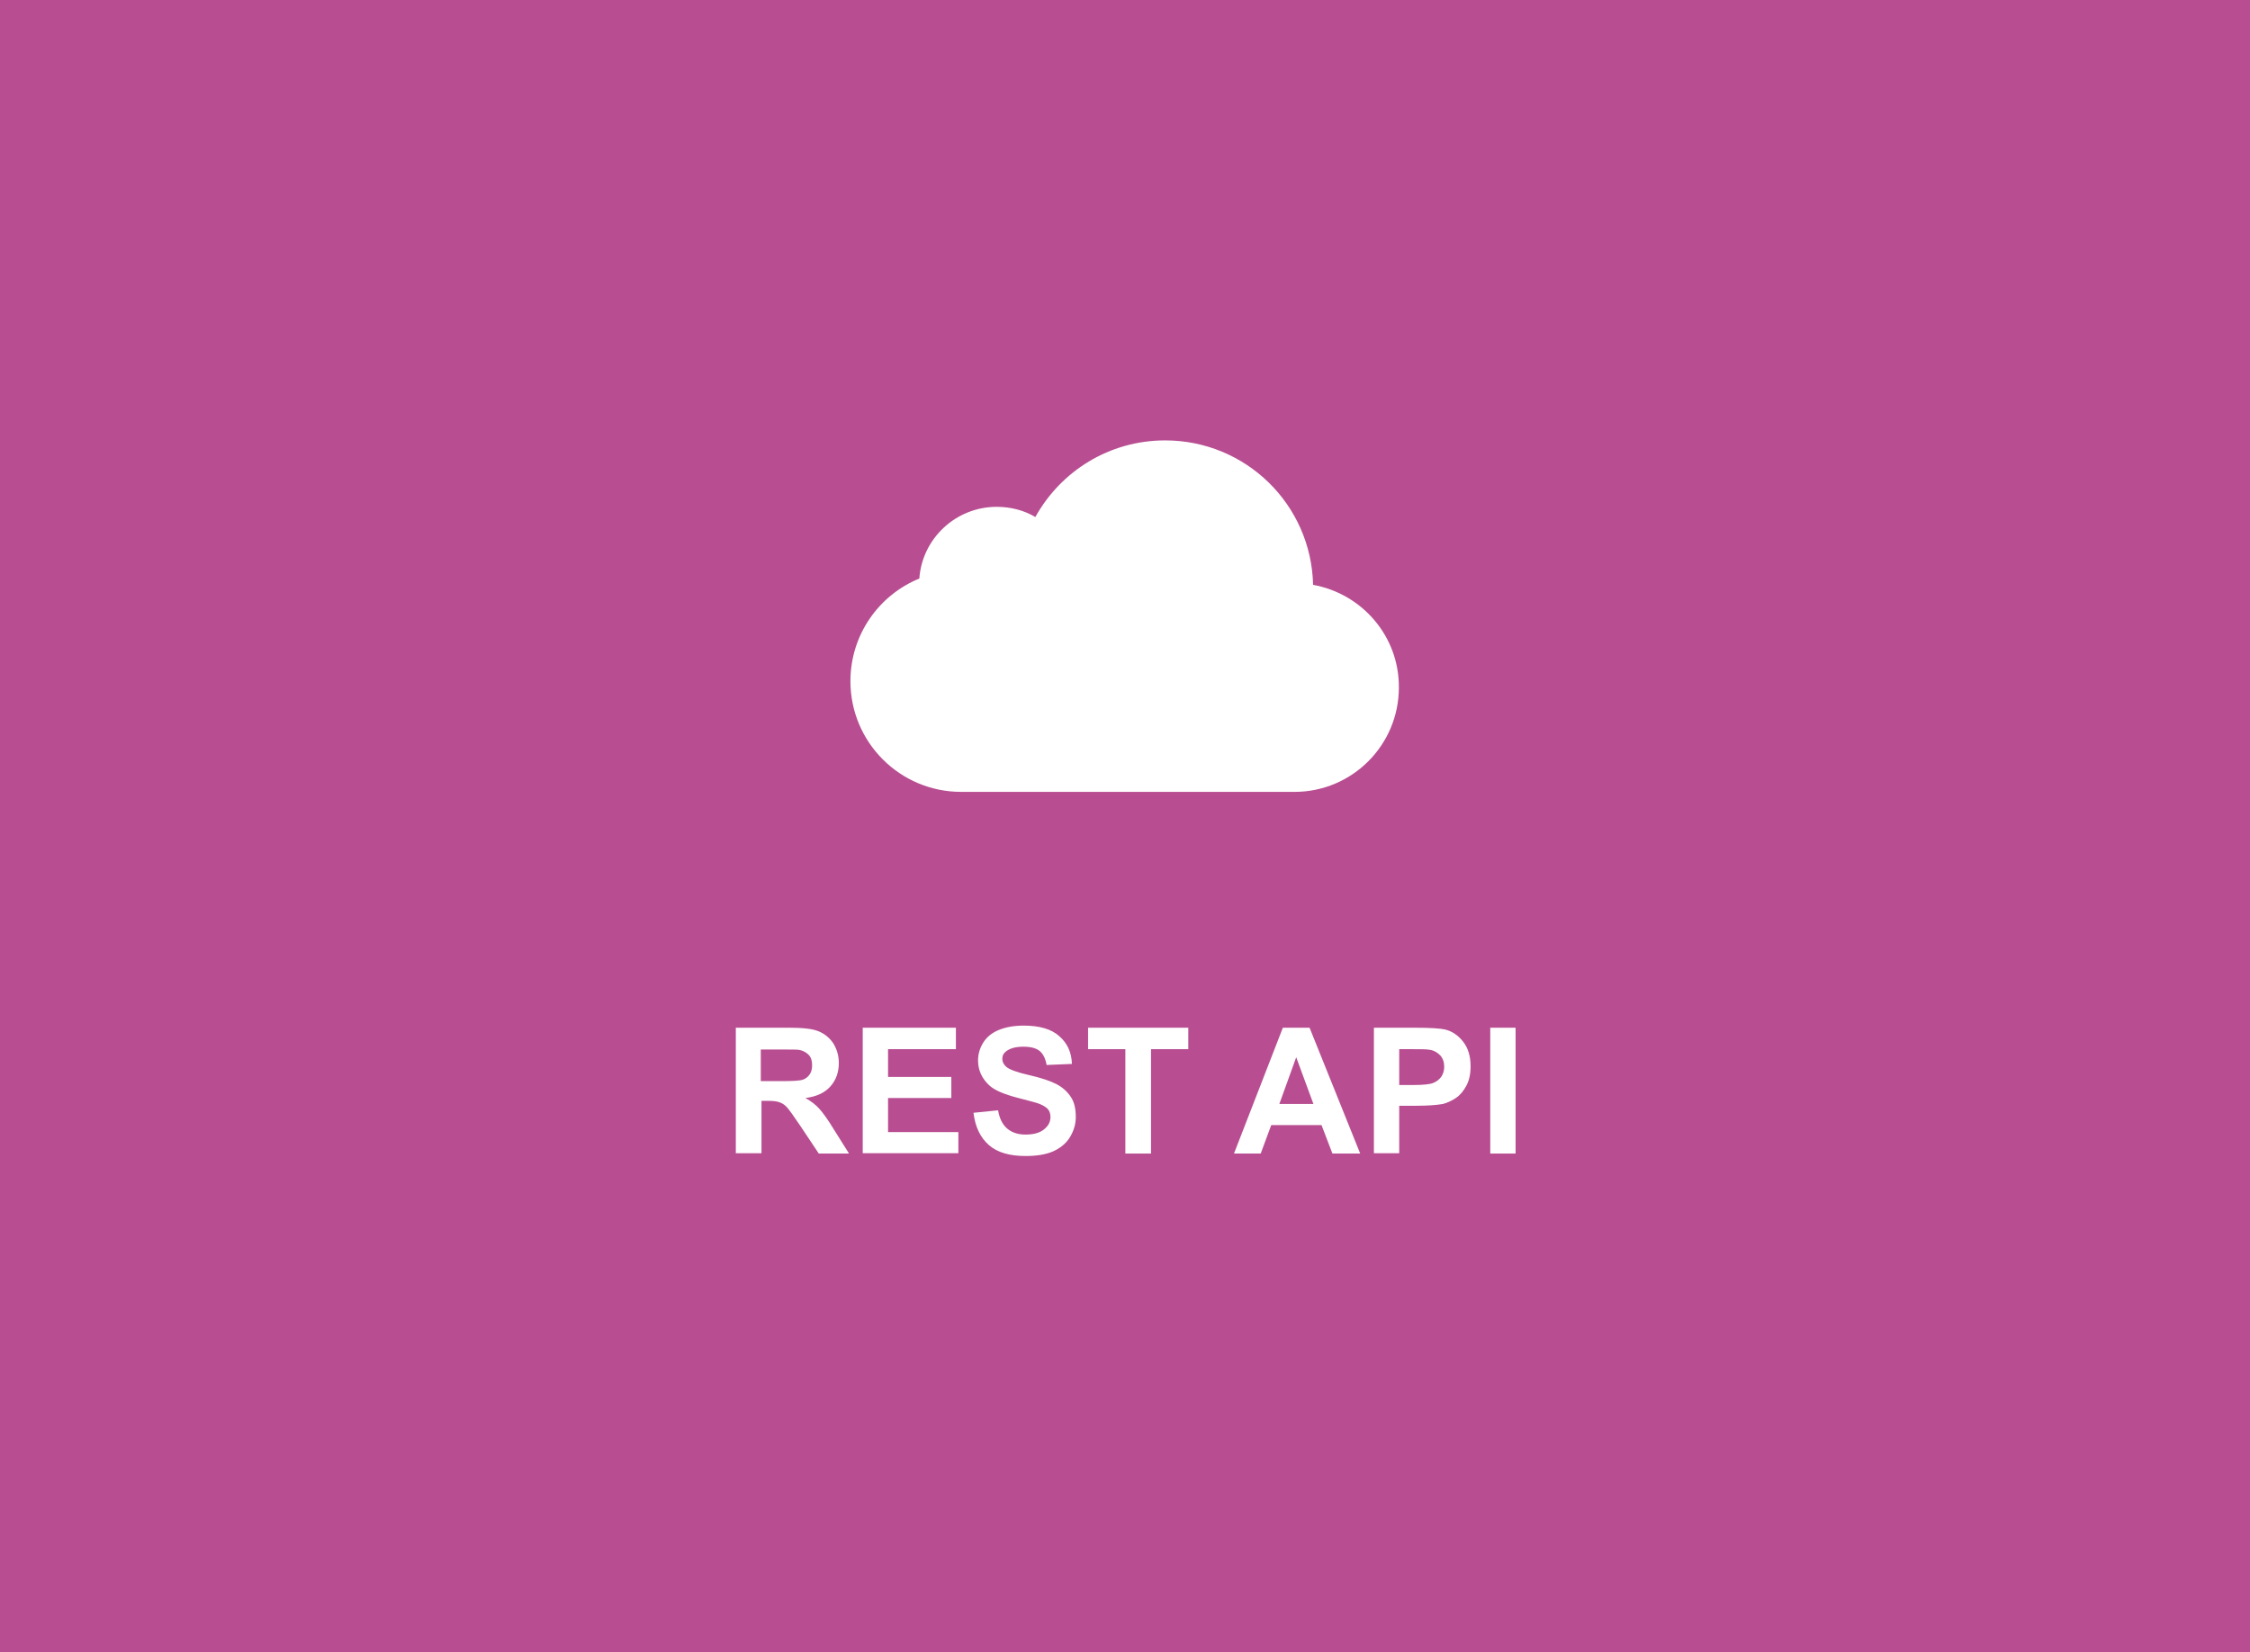
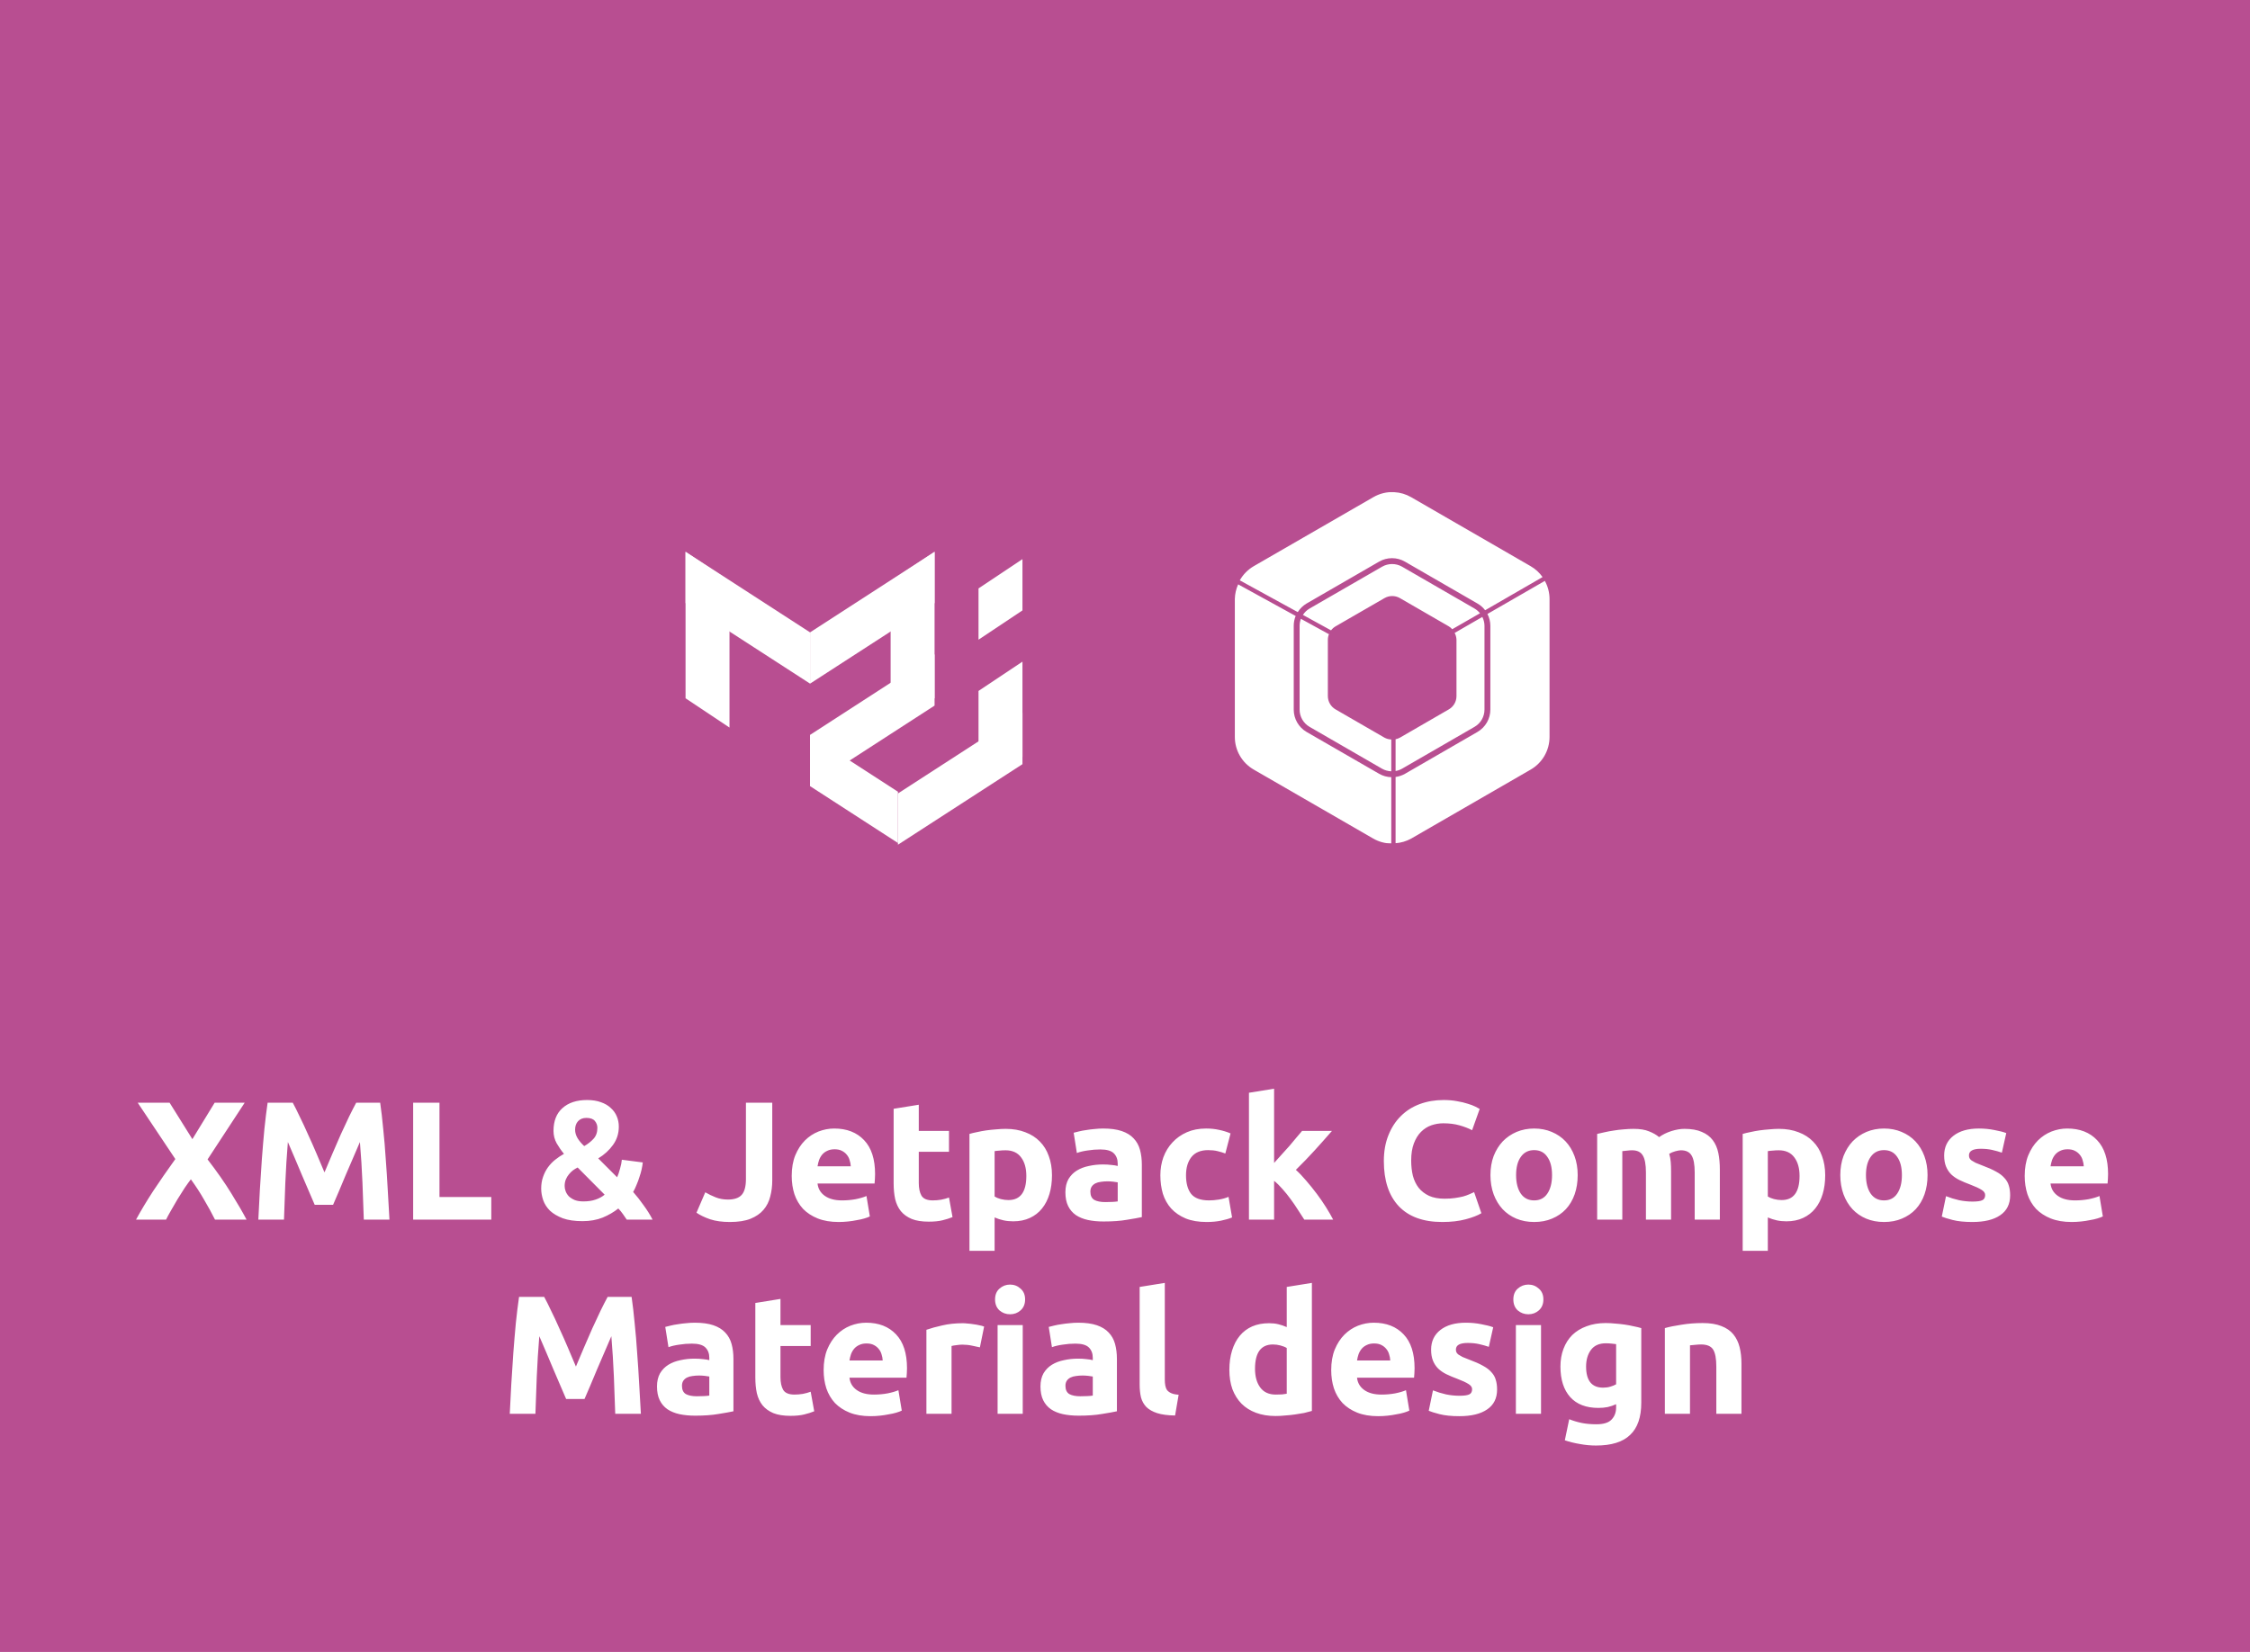
- <svg xmlns="http://www.w3.org/2000/svg" version="1.1" x="0px" y="0px" width="640px" height="470px" viewBox="0 0 640 470" style="enable-background:new 0 0 640 470;" xml:space="preserve">
-   <style type="text/css">
- 	.st0{fill:#B84E91;}
- 	.st1{fill:#FFFFFF;}
- 	.st2{fill-rule:evenodd;clip-rule:evenodd;fill:#FFFFFF;}
- 	.st3{fill:#E6E7E8;}
- 	.st4{fill:url(#SVGID_1_);stroke:#FFFFFF;stroke-width:5;stroke-miterlimit:10;}
- </style>
-   <g id="Layer_1">
-     <rect x="0" y="-85" class="st0" width="640" height="640" />
-     <path class="st1" d="M373.5,166.4c-0.5-22.8-19.1-41.1-42.1-41.1c-15.9,0-29.7,8.8-36.9,21.8c-3.2-1.9-7-2.9-11-2.9   c-11.6,0-21.2,9-22,20.4c-11.5,4.7-19.6,16-19.6,29.2c0,17.4,14.1,31.5,31.5,31.5h94.8c16.4,0,29.7-13.3,29.7-29.7   C398,181,387.4,168.9,373.5,166.4z" />
-     <g>
-       <path class="st1" d="M209.3,328.2v-35.8h15.2c3.8,0,6.6,0.3,8.3,1s3.1,1.8,4.2,3.4c1,1.6,1.6,3.5,1.6,5.6c0,2.7-0.8,4.9-2.4,6.7    c-1.6,1.8-3.9,2.9-7.1,3.3c1.6,0.9,2.9,1.9,3.9,3c1,1.1,2.4,3,4.1,5.8l4.4,7h-8.6l-5.2-7.8c-1.9-2.8-3.1-4.5-3.8-5.3    s-1.4-1.2-2.2-1.5c-0.8-0.3-2-0.4-3.6-0.4h-1.5v14.9H209.3z M216.5,307.6h5.3c3.5,0,5.6-0.1,6.5-0.4c0.9-0.3,1.5-0.8,2-1.5    c0.5-0.7,0.7-1.6,0.7-2.7c0-1.2-0.3-2.2-1-2.9s-1.6-1.2-2.7-1.4c-0.6-0.1-2.3-0.1-5.3-0.1h-5.6V307.6z" />
-       <path class="st1" d="M245.4,328.2v-35.8h26.5v6.1h-19.3v7.9h18v6h-18v9.7h20v6H245.4z" />
-       <path class="st1" d="M276.9,316.6l7-0.7c0.4,2.4,1.3,4.1,2.6,5.2c1.3,1.1,3,1.7,5.2,1.7c2.3,0,4.1-0.5,5.3-1.5s1.8-2.1,1.8-3.5    c0-0.8-0.2-1.6-0.7-2.2s-1.4-1.1-2.6-1.6c-0.8-0.3-2.8-0.8-5.8-1.6c-3.9-1-6.6-2.1-8.2-3.5c-2.2-2-3.3-4.4-3.3-7.2    c0-1.8,0.5-3.5,1.5-5.1c1-1.6,2.5-2.8,4.5-3.6s4.3-1.2,7-1.2c4.5,0,7.9,1,10.1,3c2.3,2,3.5,4.6,3.6,7.9l-7.2,0.3    c-0.3-1.8-1-3.2-2-4c-1-0.8-2.5-1.2-4.6-1.2c-2.1,0-3.7,0.4-4.9,1.3c-0.8,0.6-1.1,1.3-1.1,2.2c0,0.8,0.4,1.6,1.1,2.2    c0.9,0.8,3.1,1.6,6.6,2.4s6.1,1.7,7.8,2.6s3,2.1,4,3.6s1.4,3.4,1.4,5.7c0,2.1-0.6,4-1.7,5.8c-1.1,1.8-2.8,3.1-4.8,4    c-2.1,0.9-4.7,1.3-7.8,1.3c-4.5,0-8-1-10.4-3.1C278.8,323.6,277.4,320.6,276.9,316.6z" />
-       <path class="st1" d="M320.1,328.2v-29.7h-10.6v-6.1H338v6.1h-10.6v29.7H320.1z" />
-       <path class="st1" d="M386.9,328.2h-7.9l-3.1-8.1h-14.3l-3,8.1H351l13.9-35.8h7.6L386.9,328.2z M373.6,314.1l-4.9-13.3l-4.8,13.3    H373.6z" />
-       <path class="st1" d="M390.8,328.2v-35.8h11.6c4.4,0,7.3,0.2,8.6,0.5c2.1,0.5,3.8,1.7,5.2,3.5c1.4,1.8,2.1,4.1,2.1,7    c0,2.2-0.4,4-1.2,5.5c-0.8,1.5-1.8,2.7-3,3.5s-2.5,1.4-3.7,1.7c-1.7,0.3-4.2,0.5-7.5,0.5H398v13.5H390.8z M398,298.5v10.2h4    c2.8,0,4.8-0.2,5.7-0.6c1-0.4,1.7-1,2.3-1.8c0.5-0.8,0.8-1.7,0.8-2.8c0-1.3-0.4-2.4-1.1-3.2c-0.8-0.8-1.7-1.4-2.9-1.6    c-0.9-0.2-2.6-0.2-5.2-0.2H398z" />
-       <path class="st1" d="M423.9,328.2v-35.8h7.2v35.8H423.9z" />
-     </g>
+ <svg xmlns="http://www.w3.org/2000/svg" width="640" height="470" viewBox="0 0 640 470" fill="none">
+   <path d="M640 0H0V470H640V0Z" fill="#B84E91" />
+   <path d="M61.155 347C60.227 345.144 59.203 343.272 58.083 341.384C56.995 339.464 55.731 337.512 54.291 335.528C53.843 336.104 53.267 336.904 52.563 337.928C51.891 338.952 51.203 340.04 50.499 341.192C49.827 342.344 49.187 343.448 48.579 344.504C47.971 345.56 47.523 346.392 47.235 347H38.691C40.099 344.408 41.731 341.688 43.587 338.84C45.475 335.992 47.571 332.968 49.875 329.768L39.171 313.736H48.243L54.723 324.104L61.059 313.736H69.603L59.043 329.864C61.731 333.352 63.987 336.584 65.811 339.56C67.635 342.504 69.075 344.984 70.131 347H61.155ZM83.274 313.736C83.85 314.792 84.506 316.104 85.242 317.672C86.01 319.208 86.794 320.888 87.594 322.712C88.426 324.504 89.242 326.344 90.042 328.232C90.842 330.12 91.594 331.896 92.298 333.56C93.002 331.896 93.754 330.12 94.554 328.232C95.354 326.344 96.154 324.504 96.954 322.712C97.786 320.888 98.57 319.208 99.306 317.672C100.074 316.104 100.746 314.792 101.322 313.736H108.138C108.458 315.944 108.746 318.424 109.002 321.176C109.29 323.896 109.53 326.744 109.722 329.72C109.946 332.664 110.138 335.624 110.298 338.6C110.49 341.576 110.65 344.376 110.778 347H103.482C103.386 343.768 103.258 340.248 103.098 336.44C102.938 332.632 102.698 328.792 102.378 324.92C101.802 326.264 101.162 327.752 100.458 329.384C99.754 331.016 99.05 332.648 98.346 334.28C97.674 335.912 97.018 337.48 96.378 338.984C95.738 340.456 95.194 341.72 94.746 342.776H89.514C89.066 341.72 88.522 340.456 87.882 338.984C87.242 337.48 86.57 335.912 85.866 334.28C85.194 332.648 84.506 331.016 83.802 329.384C83.098 327.752 82.458 326.264 81.882 324.92C81.562 328.792 81.322 332.632 81.162 336.44C81.002 340.248 80.874 343.768 80.778 347H73.482C73.61 344.376 73.754 341.576 73.914 338.6C74.106 335.624 74.298 332.664 74.49 329.72C74.714 326.744 74.954 323.896 75.21 321.176C75.498 318.424 75.802 315.944 76.122 313.736H83.274ZM139.744 340.568V347H117.52V313.736H125.008V340.568H139.744ZM153.938 338.168C153.938 336.952 154.114 335.848 154.466 334.856C154.818 333.832 155.282 332.92 155.858 332.12C156.466 331.288 157.154 330.568 157.922 329.96C158.722 329.32 159.554 328.76 160.418 328.28C159.65 327.352 158.962 326.36 158.354 325.304C157.746 324.216 157.442 323.032 157.442 321.752C157.442 318.936 158.29 316.776 159.986 315.272C161.682 313.736 164.018 312.968 166.994 312.968C168.498 312.968 169.81 313.176 170.93 313.592C172.05 313.976 172.978 314.52 173.714 315.224C174.482 315.896 175.058 316.696 175.442 317.624C175.826 318.52 176.018 319.496 176.018 320.552C176.018 322.504 175.458 324.248 174.338 325.784C173.25 327.288 171.858 328.552 170.162 329.576L175.538 334.952C175.826 334.312 176.098 333.512 176.354 332.552C176.642 331.56 176.818 330.696 176.882 329.96L182.834 330.728C182.77 331.336 182.658 332.008 182.498 332.744C182.338 333.448 182.13 334.168 181.874 334.904C181.65 335.64 181.378 336.376 181.058 337.112C180.77 337.848 180.45 338.52 180.098 339.128C181.122 340.28 182.114 341.544 183.074 342.92C184.066 344.264 184.914 345.624 185.618 347H178.274C178.018 346.584 177.666 346.072 177.218 345.464C176.77 344.824 176.322 344.28 175.874 343.832C174.594 344.856 173.106 345.72 171.41 346.424C169.714 347.096 167.81 347.432 165.698 347.432C163.458 347.432 161.586 347.16 160.082 346.616C158.578 346.04 157.362 345.32 156.434 344.456C155.538 343.56 154.898 342.568 154.514 341.48C154.13 340.36 153.938 339.256 153.938 338.168ZM160.61 337.448C160.61 337.928 160.706 338.424 160.898 338.936C161.09 339.448 161.394 339.928 161.81 340.376C162.258 340.792 162.818 341.144 163.49 341.432C164.162 341.688 164.978 341.816 165.938 341.816C167.282 341.816 168.45 341.64 169.442 341.288C170.466 340.936 171.314 340.472 171.986 339.896L164.306 332.168C163.858 332.392 163.41 332.664 162.962 332.984C162.546 333.304 162.162 333.688 161.81 334.136C161.458 334.552 161.17 335.032 160.946 335.576C160.722 336.12 160.61 336.744 160.61 337.448ZM169.922 320.888C169.922 320.152 169.682 319.496 169.202 318.92C168.722 318.344 167.922 318.056 166.802 318.056C165.778 318.056 164.978 318.376 164.402 319.016C163.858 319.624 163.586 320.424 163.586 321.416C163.586 322.248 163.826 323.064 164.306 323.864C164.786 324.632 165.41 325.368 166.178 326.072C167.202 325.496 168.082 324.808 168.818 324.008C169.554 323.208 169.922 322.168 169.922 320.888ZM219.665 335.816C219.665 337.448 219.473 338.984 219.089 340.424C218.737 341.864 218.097 343.128 217.169 344.216C216.273 345.272 215.041 346.12 213.473 346.76C211.937 347.368 209.985 347.672 207.617 347.672C205.441 347.672 203.569 347.416 202.001 346.904C200.433 346.36 199.137 345.736 198.113 345.032L200.609 339.224C201.537 339.768 202.529 340.248 203.585 340.664C204.641 341.08 205.793 341.288 207.041 341.288C208.865 341.288 210.177 340.84 210.977 339.944C211.777 339.048 212.177 337.544 212.177 335.432V313.736H219.665V335.816ZM225.199 334.568C225.199 332.328 225.535 330.376 226.207 328.712C226.911 327.016 227.823 325.608 228.943 324.488C230.063 323.368 231.343 322.52 232.783 321.944C234.255 321.368 235.759 321.08 237.295 321.08C240.879 321.08 243.711 322.184 245.791 324.392C247.871 326.568 248.911 329.784 248.911 334.04C248.911 334.456 248.895 334.92 248.863 335.432C248.831 335.912 248.799 336.344 248.767 336.728H232.543C232.703 338.2 233.391 339.368 234.607 340.232C235.823 341.096 237.455 341.528 239.503 341.528C240.815 341.528 242.095 341.416 243.343 341.192C244.623 340.936 245.663 340.632 246.463 340.28L247.423 346.088C247.039 346.28 246.527 346.472 245.887 346.664C245.247 346.856 244.527 347.016 243.727 347.144C242.959 347.304 242.127 347.432 241.231 347.528C240.335 347.624 239.439 347.672 238.543 347.672C236.271 347.672 234.287 347.336 232.591 346.664C230.927 345.992 229.535 345.08 228.415 343.928C227.327 342.744 226.511 341.352 225.967 339.752C225.455 338.152 225.199 336.424 225.199 334.568ZM241.999 331.832C241.967 331.224 241.855 330.632 241.663 330.056C241.503 329.48 241.231 328.968 240.847 328.52C240.495 328.072 240.031 327.704 239.455 327.416C238.911 327.128 238.223 326.984 237.391 326.984C236.591 326.984 235.903 327.128 235.327 327.416C234.751 327.672 234.271 328.024 233.887 328.472C233.503 328.92 233.199 329.448 232.975 330.056C232.783 330.632 232.639 331.224 232.543 331.832H241.999ZM254.19 315.464L261.342 314.312V321.752H269.934V327.704H261.342V336.584C261.342 338.088 261.598 339.288 262.11 340.184C262.654 341.08 263.726 341.528 265.326 341.528C266.094 341.528 266.878 341.464 267.678 341.336C268.51 341.176 269.262 340.968 269.934 340.712L270.942 346.28C270.078 346.632 269.118 346.936 268.062 347.192C267.006 347.448 265.71 347.576 264.174 347.576C262.222 347.576 260.606 347.32 259.326 346.808C258.046 346.264 257.022 345.528 256.254 344.6C255.486 343.64 254.942 342.488 254.622 341.144C254.334 339.8 254.19 338.312 254.19 336.68V315.464ZM291.934 334.568C291.934 332.36 291.438 330.6 290.446 329.288C289.454 327.944 287.982 327.272 286.03 327.272C285.39 327.272 284.798 327.304 284.254 327.368C283.71 327.4 283.262 327.448 282.91 327.512V340.424C283.358 340.712 283.934 340.952 284.638 341.144C285.374 341.336 286.11 341.432 286.846 341.432C290.238 341.432 291.934 339.144 291.934 334.568ZM299.23 334.376C299.23 336.328 298.99 338.104 298.51 339.704C298.03 341.304 297.326 342.68 296.398 343.832C295.47 344.984 294.318 345.88 292.942 346.52C291.566 347.16 289.982 347.48 288.19 347.48C287.198 347.48 286.27 347.384 285.406 347.192C284.542 347 283.71 346.728 282.91 346.376V355.88H275.758V322.616C276.398 322.424 277.134 322.248 277.966 322.088C278.798 321.896 279.662 321.736 280.558 321.608C281.486 321.48 282.414 321.384 283.342 321.32C284.302 321.224 285.214 321.176 286.078 321.176C288.158 321.176 290.014 321.496 291.646 322.136C293.278 322.744 294.654 323.624 295.774 324.776C296.894 325.896 297.742 327.272 298.318 328.904C298.926 330.536 299.23 332.36 299.23 334.376ZM314.375 342.008C315.079 342.008 315.751 341.992 316.391 341.96C317.031 341.928 317.543 341.88 317.927 341.816V336.392C317.639 336.328 317.207 336.264 316.631 336.2C316.055 336.136 315.527 336.104 315.047 336.104C314.375 336.104 313.735 336.152 313.127 336.248C312.551 336.312 312.039 336.456 311.591 336.68C311.143 336.904 310.791 337.208 310.535 337.592C310.279 337.976 310.151 338.456 310.151 339.032C310.151 340.152 310.519 340.936 311.255 341.384C312.023 341.8 313.063 342.008 314.375 342.008ZM313.799 321.08C315.911 321.08 317.671 321.32 319.079 321.8C320.487 322.28 321.607 322.968 322.439 323.864C323.303 324.76 323.911 325.848 324.263 327.128C324.615 328.408 324.791 329.832 324.791 331.4V346.28C323.767 346.504 322.343 346.76 320.519 347.048C318.695 347.368 316.487 347.528 313.895 347.528C312.263 347.528 310.775 347.384 309.431 347.096C308.119 346.808 306.983 346.344 306.023 345.704C305.063 345.032 304.327 344.168 303.815 343.112C303.303 342.056 303.047 340.76 303.047 339.224C303.047 337.752 303.335 336.504 303.911 335.48C304.519 334.456 305.319 333.64 306.311 333.032C307.303 332.424 308.439 331.992 309.719 331.736C310.999 331.448 312.327 331.304 313.703 331.304C314.631 331.304 315.447 331.352 316.151 331.448C316.887 331.512 317.479 331.608 317.927 331.736V331.064C317.927 329.848 317.559 328.872 316.823 328.136C316.087 327.4 314.807 327.032 312.983 327.032C311.767 327.032 310.567 327.128 309.383 327.32C308.199 327.48 307.175 327.72 306.311 328.04L305.399 322.28C305.815 322.152 306.327 322.024 306.935 321.896C307.575 321.736 308.263 321.608 308.999 321.512C309.735 321.384 310.503 321.288 311.303 321.224C312.135 321.128 312.967 321.08 313.799 321.08ZM330.058 334.376C330.058 332.552 330.346 330.84 330.922 329.24C331.53 327.608 332.394 326.2 333.514 325.016C334.634 323.8 335.994 322.84 337.594 322.136C339.194 321.432 341.018 321.08 343.066 321.08C344.41 321.08 345.642 321.208 346.762 321.464C347.882 321.688 348.97 322.024 350.026 322.472L348.538 328.184C347.866 327.928 347.13 327.704 346.33 327.512C345.53 327.32 344.634 327.224 343.642 327.224C341.53 327.224 339.946 327.88 338.89 329.192C337.866 330.504 337.354 332.232 337.354 334.376C337.354 336.648 337.834 338.408 338.794 339.656C339.786 340.904 341.498 341.528 343.93 341.528C344.794 341.528 345.722 341.448 346.714 341.288C347.706 341.128 348.618 340.872 349.45 340.52L350.458 346.376C349.626 346.728 348.586 347.032 347.338 347.288C346.09 347.544 344.714 347.672 343.21 347.672C340.906 347.672 338.922 347.336 337.258 346.664C335.594 345.96 334.218 345.016 333.13 343.832C332.074 342.648 331.29 341.256 330.778 339.656C330.298 338.024 330.058 336.264 330.058 334.376ZM362.41 330.872C363.114 330.104 363.834 329.304 364.57 328.472C365.338 327.64 366.074 326.824 366.778 326.024C367.482 325.192 368.138 324.408 368.746 323.672C369.386 322.936 369.93 322.296 370.378 321.752H378.874C377.178 323.704 375.514 325.576 373.882 327.368C372.282 329.128 370.522 330.952 368.602 332.84C369.562 333.704 370.554 334.744 371.578 335.96C372.602 337.144 373.594 338.376 374.554 339.656C375.514 340.936 376.394 342.216 377.194 343.496C377.994 344.776 378.666 345.944 379.21 347H371.002C370.49 346.168 369.898 345.256 369.226 344.264C368.586 343.24 367.898 342.232 367.162 341.24C366.426 340.216 365.642 339.24 364.81 338.312C364.01 337.384 363.21 336.6 362.41 335.96V347H355.258V310.904L362.41 309.752V330.872ZM410.235 347.672C404.827 347.672 400.699 346.168 397.851 343.16C395.035 340.152 393.627 335.88 393.627 330.344C393.627 327.592 394.059 325.144 394.923 323C395.787 320.824 396.971 319 398.475 317.528C399.979 316.024 401.771 314.888 403.851 314.12C405.931 313.352 408.187 312.968 410.619 312.968C412.027 312.968 413.307 313.08 414.459 313.304C415.611 313.496 416.619 313.736 417.483 314.024C418.347 314.28 419.067 314.552 419.643 314.84C420.219 315.128 420.635 315.352 420.891 315.512L418.731 321.56C417.707 321.016 416.507 320.552 415.131 320.168C413.787 319.784 412.251 319.592 410.523 319.592C409.371 319.592 408.235 319.784 407.115 320.168C406.027 320.552 405.051 321.176 404.187 322.04C403.355 322.872 402.683 323.96 402.171 325.304C401.659 326.648 401.403 328.28 401.403 330.2C401.403 331.736 401.563 333.176 401.883 334.52C402.235 335.832 402.779 336.968 403.515 337.928C404.283 338.888 405.275 339.656 406.491 340.232C407.707 340.776 409.179 341.048 410.907 341.048C411.995 341.048 412.971 340.984 413.835 340.856C414.699 340.728 415.467 340.584 416.139 340.424C416.811 340.232 417.403 340.024 417.915 339.8C418.427 339.576 418.891 339.368 419.307 339.176L421.371 345.176C420.315 345.816 418.827 346.392 416.907 346.904C414.987 347.416 412.763 347.672 410.235 347.672ZM448.765 334.328C448.765 336.312 448.477 338.136 447.901 339.8C447.325 341.432 446.493 342.84 445.405 344.024C444.317 345.176 443.005 346.072 441.469 346.712C439.965 347.352 438.269 347.672 436.381 347.672C434.525 347.672 432.829 347.352 431.293 346.712C429.789 346.072 428.493 345.176 427.405 344.024C426.317 342.84 425.469 341.432 424.861 339.8C424.253 338.136 423.949 336.312 423.949 334.328C423.949 332.344 424.253 330.536 424.861 328.904C425.501 327.272 426.365 325.88 427.453 324.728C428.573 323.576 429.885 322.68 431.389 322.04C432.925 321.4 434.589 321.08 436.381 321.08C438.205 321.08 439.869 321.4 441.373 322.04C442.909 322.68 444.221 323.576 445.309 324.728C446.397 325.88 447.245 327.272 447.853 328.904C448.461 330.536 448.765 332.344 448.765 334.328ZM441.469 334.328C441.469 332.12 441.021 330.392 440.125 329.144C439.261 327.864 438.013 327.224 436.381 327.224C434.749 327.224 433.485 327.864 432.589 329.144C431.693 330.392 431.245 332.12 431.245 334.328C431.245 336.536 431.693 338.296 432.589 339.608C433.485 340.888 434.749 341.528 436.381 341.528C438.013 341.528 439.261 340.888 440.125 339.608C441.021 338.296 441.469 336.536 441.469 334.328ZM468.177 333.608C468.177 331.304 467.873 329.672 467.265 328.712C466.689 327.752 465.681 327.272 464.241 327.272C463.793 327.272 463.329 327.304 462.849 327.368C462.369 327.4 461.905 327.448 461.457 327.512V347H454.305V322.616C454.913 322.456 455.617 322.296 456.417 322.136C457.249 321.944 458.113 321.784 459.009 321.656C459.937 321.496 460.881 321.384 461.841 321.32C462.801 321.224 463.745 321.176 464.673 321.176C466.497 321.176 467.969 321.416 469.089 321.896C470.241 322.344 471.185 322.888 471.921 323.528C472.945 322.792 474.113 322.216 475.425 321.8C476.769 321.384 478.001 321.176 479.121 321.176C481.137 321.176 482.785 321.464 484.065 322.04C485.377 322.584 486.417 323.368 487.185 324.392C487.953 325.416 488.481 326.632 488.769 328.04C489.057 329.448 489.201 331.016 489.201 332.744V347H482.049V333.608C482.049 331.304 481.745 329.672 481.137 328.712C480.561 327.752 479.553 327.272 478.113 327.272C477.729 327.272 477.185 327.368 476.481 327.56C475.809 327.752 475.249 327.992 474.801 328.28C475.025 329.016 475.169 329.8 475.233 330.632C475.297 331.432 475.329 332.296 475.329 333.224V347H468.177V333.608ZM511.872 334.568C511.872 332.36 511.376 330.6 510.384 329.288C509.392 327.944 507.92 327.272 505.968 327.272C505.328 327.272 504.736 327.304 504.192 327.368C503.648 327.4 503.2 327.448 502.848 327.512V340.424C503.296 340.712 503.872 340.952 504.576 341.144C505.312 341.336 506.048 341.432 506.784 341.432C510.176 341.432 511.872 339.144 511.872 334.568ZM519.168 334.376C519.168 336.328 518.928 338.104 518.448 339.704C517.968 341.304 517.264 342.68 516.336 343.832C515.408 344.984 514.256 345.88 512.88 346.52C511.504 347.16 509.92 347.48 508.128 347.48C507.136 347.48 506.208 347.384 505.344 347.192C504.48 347 503.648 346.728 502.848 346.376V355.88H495.696V322.616C496.336 322.424 497.072 322.248 497.904 322.088C498.736 321.896 499.6 321.736 500.496 321.608C501.424 321.48 502.352 321.384 503.28 321.32C504.24 321.224 505.152 321.176 506.016 321.176C508.096 321.176 509.952 321.496 511.584 322.136C513.216 322.744 514.592 323.624 515.712 324.776C516.832 325.896 517.68 327.272 518.256 328.904C518.864 330.536 519.168 332.36 519.168 334.376ZM548.281 334.328C548.281 336.312 547.993 338.136 547.417 339.8C546.841 341.432 546.009 342.84 544.921 344.024C543.833 345.176 542.521 346.072 540.985 346.712C539.481 347.352 537.785 347.672 535.897 347.672C534.041 347.672 532.345 347.352 530.809 346.712C529.305 346.072 528.009 345.176 526.921 344.024C525.833 342.84 524.985 341.432 524.377 339.8C523.769 338.136 523.465 336.312 523.465 334.328C523.465 332.344 523.769 330.536 524.377 328.904C525.017 327.272 525.881 325.88 526.969 324.728C528.089 323.576 529.401 322.68 530.905 322.04C532.441 321.4 534.105 321.08 535.897 321.08C537.721 321.08 539.385 321.4 540.889 322.04C542.425 322.68 543.737 323.576 544.825 324.728C545.913 325.88 546.761 327.272 547.369 328.904C547.977 330.536 548.281 332.344 548.281 334.328ZM540.985 334.328C540.985 332.12 540.537 330.392 539.641 329.144C538.777 327.864 537.529 327.224 535.897 327.224C534.265 327.224 533.001 327.864 532.105 329.144C531.209 330.392 530.761 332.12 530.761 334.328C530.761 336.536 531.209 338.296 532.105 339.608C533.001 340.888 534.265 341.528 535.897 341.528C537.529 341.528 538.777 340.888 539.641 339.608C540.537 338.296 540.985 336.536 540.985 334.328ZM561.069 341.864C562.381 341.864 563.309 341.736 563.853 341.48C564.397 341.224 564.669 340.728 564.669 339.992C564.669 339.416 564.317 338.92 563.613 338.504C562.909 338.056 561.837 337.56 560.397 337.016C559.277 336.6 558.253 336.168 557.325 335.72C556.429 335.272 555.661 334.744 555.021 334.136C554.381 333.496 553.885 332.744 553.533 331.88C553.181 331.016 553.005 329.976 553.005 328.76C553.005 326.392 553.885 324.52 555.645 323.144C557.405 321.768 559.821 321.08 562.893 321.08C564.429 321.08 565.901 321.224 567.309 321.512C568.717 321.768 569.837 322.056 570.669 322.376L569.421 327.944C568.589 327.656 567.677 327.4 566.685 327.176C565.725 326.952 564.637 326.84 563.421 326.84C561.181 326.84 560.061 327.464 560.061 328.712C560.061 329 560.109 329.256 560.205 329.48C560.301 329.704 560.493 329.928 560.781 330.152C561.069 330.344 561.453 330.568 561.933 330.824C562.445 331.048 563.085 331.304 563.853 331.592C565.421 332.168 566.717 332.744 567.741 333.32C568.765 333.864 569.565 334.472 570.141 335.144C570.749 335.784 571.165 336.504 571.389 337.304C571.645 338.104 571.773 339.032 571.773 340.088C571.773 342.584 570.829 344.472 568.941 345.752C567.085 347.032 564.445 347.672 561.021 347.672C558.781 347.672 556.909 347.48 555.405 347.096C553.933 346.712 552.909 346.392 552.333 346.136L553.533 340.328C554.749 340.808 555.997 341.192 557.277 341.48C558.557 341.736 559.821 341.864 561.069 341.864ZM575.918 334.568C575.918 332.328 576.254 330.376 576.926 328.712C577.63 327.016 578.542 325.608 579.662 324.488C580.782 323.368 582.062 322.52 583.502 321.944C584.974 321.368 586.478 321.08 588.014 321.08C591.598 321.08 594.43 322.184 596.51 324.392C598.59 326.568 599.63 329.784 599.63 334.04C599.63 334.456 599.614 334.92 599.582 335.432C599.55 335.912 599.518 336.344 599.486 336.728H583.262C583.422 338.2 584.11 339.368 585.326 340.232C586.542 341.096 588.174 341.528 590.222 341.528C591.534 341.528 592.814 341.416 594.062 341.192C595.342 340.936 596.382 340.632 597.182 340.28L598.142 346.088C597.758 346.28 597.246 346.472 596.606 346.664C595.966 346.856 595.246 347.016 594.446 347.144C593.678 347.304 592.846 347.432 591.95 347.528C591.054 347.624 590.158 347.672 589.262 347.672C586.99 347.672 585.006 347.336 583.31 346.664C581.646 345.992 580.254 345.08 579.134 343.928C578.046 342.744 577.23 341.352 576.686 339.752C576.174 338.152 575.918 336.424 575.918 334.568ZM592.718 331.832C592.686 331.224 592.574 330.632 592.382 330.056C592.222 329.48 591.95 328.968 591.566 328.52C591.214 328.072 590.75 327.704 590.174 327.416C589.63 327.128 588.942 326.984 588.11 326.984C587.31 326.984 586.622 327.128 586.046 327.416C585.47 327.672 584.99 328.024 584.606 328.472C584.222 328.92 583.918 329.448 583.694 330.056C583.502 330.632 583.358 331.224 583.262 331.832H592.718Z" fill="white" />
+   <path d="M195 157L207.5 165.333V207L195 198.666V157Z" fill="white" />
+   <path d="M290.834 188.25L278.334 196.583V223.666L290.834 215.333V188.25Z" fill="white" />
+   <path d="M290.834 159.083L278.334 167.416V182L290.834 173.666V159.083Z" fill="white" />
+   <path d="M265.834 157L253.334 165.333V207L265.834 198.666V157Z" fill="white" />
+   <path d="M195 171.583L230.417 194.5V179.916L195 157V171.583Z" fill="white" />
+   <path d="M265.834 171.583L230.417 194.5V179.916L265.834 157V171.583Z" fill="white" />
+   <path d="M265.834 200.75L230.417 223.666V209.083L265.834 186.166V200.75Z" fill="white" />
+   <path d="M290.834 217.416L255.417 240.333V225.75L290.834 202.833V217.416Z" fill="white" />
+   <path d="M255.417 225.26L230.417 209.083V223.666L255.417 239.843V225.26Z" fill="white" />
+   <mask id="mask0_2_33" style="mask-type:luminance" maskUnits="userSpaceOnUse" x="346" y="140" width="100" height="100">
+     <path d="M446 140H346V240H446V140Z" fill="white" />
+   </mask>
+   <g mask="url(#mask0_2_33)">
+     <path d="M396.563 140.012C394.493 139.909 392.439 140.407 390.646 141.446L356.625 161.083C354.965 162.047 353.594 163.439 352.654 165.112L369.142 174.154C369.769 173.147 370.631 172.306 371.654 171.704L392.283 159.787C393.398 159.144 394.663 158.806 395.95 158.806C397.237 158.806 398.502 159.144 399.617 159.787L420.246 171.704C421.098 172.189 421.843 172.841 422.438 173.621L438.775 164.183C437.879 162.916 436.719 161.859 435.375 161.083L401.379 141.446C399.913 140.602 398.268 140.117 396.579 140.029L396.563 140.012ZM395.958 160.479C394.964 160.479 393.987 160.74 393.125 161.237L372.5 173.137C371.735 173.584 371.087 174.205 370.608 174.95L378.608 179.346C378.959 178.882 379.398 178.492 379.9 178.2L393.817 170.167C394.483 169.784 395.238 169.582 396.006 169.582C396.775 169.582 397.53 169.784 398.196 170.167L412.096 178.2C412.465 178.427 412.799 178.706 413.088 179.029L413.163 178.987L413.154 178.979L420.975 174.479C420.543 173.941 420.017 173.486 419.421 173.137L398.796 161.221C397.933 160.729 396.956 160.473 395.963 160.479H395.958ZM439.425 165.267L423.092 174.683C423.638 175.728 423.924 176.888 423.925 178.067V201.879C423.925 204.492 422.542 206.921 420.258 208.246L399.633 220.162C398.81 220.629 397.905 220.932 396.967 221.054V239.904C398.514 239.793 400.02 239.348 401.379 238.6L435.388 218.962C437.019 218.021 438.374 216.667 439.317 215.036C440.26 213.405 440.757 211.555 440.758 209.671V170.404C440.75 168.615 440.294 166.856 439.433 165.287L439.425 165.267ZM352.188 166.258C351.602 167.557 351.28 168.959 351.242 170.383V209.675C351.242 213.5 353.288 217.037 356.629 218.962L390.638 238.6C392.195 239.486 393.95 239.968 395.742 240V221.121C394.521 221.088 393.328 220.752 392.271 220.142L371.65 208.25C370.537 207.602 369.613 206.673 368.972 205.555C368.33 204.438 367.994 203.172 367.996 201.883V178.067C367.992 177.101 368.178 176.144 368.542 175.25L352.188 166.258ZM421.646 175.521L413.771 180.071C414.087 180.662 414.263 181.318 414.288 181.987V198.054C414.288 199.629 413.454 201.054 412.096 201.833L398.196 209.875C397.811 210.085 397.397 210.235 396.967 210.321V219.362C397.6 219.25 398.233 219.037 398.8 218.708L419.421 206.796C420.284 206.298 421 205.581 421.497 204.718C421.995 203.855 422.256 202.875 422.254 201.879V178.067C422.249 177.188 422.039 176.322 421.642 175.537L421.646 175.521ZM370.033 176.062C369.791 176.703 369.667 177.382 369.667 178.067V201.879C369.665 202.875 369.926 203.855 370.424 204.718C370.921 205.581 371.637 206.298 372.5 206.796L393.125 218.712C393.933 219.179 394.842 219.404 395.738 219.45V210.392C395.068 210.369 394.412 210.194 393.821 209.879L379.917 201.846C379.248 201.465 378.691 200.915 378.302 200.251C377.913 199.587 377.706 198.832 377.7 198.062V182.008C377.702 181.465 377.811 180.926 378.021 180.425L377.879 180.371L370.033 176.062Z" fill="white" />
  </g>
-   <g id="Guides">
- </g>
+   <path d="M154.792 368.984C155.368 370.04 156.024 371.352 156.76 372.92C157.528 374.456 158.312 376.136 159.112 377.96C159.944 379.752 160.76 381.592 161.56 383.48C162.36 385.368 163.112 387.144 163.816 388.808C164.52 387.144 165.272 385.368 166.072 383.48C166.872 381.592 167.672 379.752 168.472 377.96C169.304 376.136 170.088 374.456 170.824 372.92C171.592 371.352 172.264 370.04 172.84 368.984H179.656C179.976 371.192 180.264 373.672 180.52 376.424C180.808 379.144 181.048 381.992 181.24 384.968C181.464 387.912 181.656 390.872 181.816 393.848C182.008 396.824 182.168 399.624 182.296 402.248H175C174.904 399.016 174.776 395.496 174.616 391.688C174.456 387.88 174.216 384.04 173.896 380.168C173.32 381.512 172.68 383 171.976 384.632C171.272 386.264 170.568 387.896 169.864 389.528C169.192 391.16 168.536 392.728 167.896 394.232C167.256 395.704 166.712 396.968 166.264 398.024H161.032C160.584 396.968 160.04 395.704 159.4 394.232C158.76 392.728 158.088 391.16 157.384 389.528C156.712 387.896 156.024 386.264 155.32 384.632C154.616 383 153.976 381.512 153.4 380.168C153.08 384.04 152.84 387.88 152.68 391.688C152.52 395.496 152.392 399.016 152.296 402.248H145C145.128 399.624 145.272 396.824 145.432 393.848C145.624 390.872 145.816 387.912 146.008 384.968C146.232 381.992 146.472 379.144 146.728 376.424C147.016 373.672 147.32 371.192 147.64 368.984H154.792ZM198.206 397.256C198.91 397.256 199.582 397.24 200.222 397.208C200.862 397.176 201.374 397.128 201.758 397.064V391.64C201.47 391.576 201.038 391.512 200.462 391.448C199.886 391.384 199.358 391.352 198.878 391.352C198.206 391.352 197.566 391.4 196.958 391.496C196.382 391.56 195.87 391.704 195.422 391.928C194.974 392.152 194.622 392.456 194.366 392.84C194.11 393.224 193.982 393.704 193.982 394.28C193.982 395.4 194.35 396.184 195.086 396.632C195.854 397.048 196.894 397.256 198.206 397.256ZM197.63 376.328C199.742 376.328 201.502 376.568 202.91 377.048C204.318 377.528 205.438 378.216 206.27 379.112C207.134 380.008 207.742 381.096 208.094 382.376C208.446 383.656 208.622 385.08 208.622 386.648V401.528C207.598 401.752 206.174 402.008 204.35 402.296C202.526 402.616 200.318 402.776 197.726 402.776C196.094 402.776 194.606 402.632 193.262 402.344C191.95 402.056 190.814 401.592 189.854 400.952C188.894 400.28 188.158 399.416 187.646 398.36C187.134 397.304 186.878 396.008 186.878 394.472C186.878 393 187.166 391.752 187.742 390.728C188.35 389.704 189.15 388.888 190.142 388.28C191.134 387.672 192.27 387.24 193.55 386.984C194.83 386.696 196.158 386.552 197.534 386.552C198.462 386.552 199.278 386.6 199.982 386.696C200.718 386.76 201.31 386.856 201.758 386.984V386.312C201.758 385.096 201.39 384.12 200.654 383.384C199.918 382.648 198.638 382.28 196.814 382.28C195.598 382.28 194.398 382.376 193.214 382.568C192.03 382.728 191.006 382.968 190.142 383.288L189.23 377.528C189.646 377.4 190.158 377.272 190.766 377.144C191.406 376.984 192.094 376.856 192.83 376.76C193.566 376.632 194.334 376.536 195.134 376.472C195.966 376.376 196.798 376.328 197.63 376.328ZM214.85 370.712L222.002 369.56V377H230.594V382.952H222.002V391.832C222.002 393.336 222.258 394.536 222.77 395.432C223.314 396.328 224.386 396.776 225.986 396.776C226.754 396.776 227.538 396.712 228.338 396.584C229.17 396.424 229.922 396.216 230.594 395.96L231.602 401.528C230.738 401.88 229.778 402.184 228.722 402.44C227.666 402.696 226.37 402.824 224.834 402.824C222.882 402.824 221.266 402.568 219.986 402.056C218.706 401.512 217.682 400.776 216.914 399.848C216.146 398.888 215.602 397.736 215.282 396.392C214.994 395.048 214.85 393.56 214.85 391.928V370.712ZM234.28 389.816C234.28 387.576 234.616 385.624 235.288 383.96C235.992 382.264 236.904 380.856 238.024 379.736C239.144 378.616 240.424 377.768 241.864 377.192C243.336 376.616 244.84 376.328 246.376 376.328C249.96 376.328 252.792 377.432 254.872 379.64C256.952 381.816 257.992 385.032 257.992 389.288C257.992 389.704 257.976 390.168 257.944 390.68C257.912 391.16 257.88 391.592 257.848 391.976H241.624C241.784 393.448 242.472 394.616 243.688 395.48C244.904 396.344 246.536 396.776 248.584 396.776C249.896 396.776 251.176 396.664 252.424 396.44C253.704 396.184 254.744 395.88 255.544 395.528L256.504 401.336C256.12 401.528 255.608 401.72 254.968 401.912C254.328 402.104 253.608 402.264 252.808 402.392C252.04 402.552 251.208 402.68 250.312 402.776C249.416 402.872 248.52 402.92 247.624 402.92C245.352 402.92 243.368 402.584 241.672 401.912C240.008 401.24 238.616 400.328 237.496 399.176C236.408 397.992 235.592 396.6 235.048 395C234.536 393.4 234.28 391.672 234.28 389.816ZM251.08 387.08C251.048 386.472 250.936 385.88 250.744 385.304C250.584 384.728 250.312 384.216 249.928 383.768C249.576 383.32 249.112 382.952 248.536 382.664C247.992 382.376 247.304 382.232 246.472 382.232C245.672 382.232 244.984 382.376 244.408 382.664C243.832 382.92 243.352 383.272 242.968 383.72C242.584 384.168 242.28 384.696 242.056 385.304C241.864 385.88 241.72 386.472 241.624 387.08H251.08ZM278.727 383.336C278.087 383.176 277.335 383.016 276.471 382.856C275.607 382.664 274.679 382.568 273.687 382.568C273.239 382.568 272.695 382.616 272.055 382.712C271.447 382.776 270.983 382.856 270.663 382.952V402.248H263.511V378.344C264.791 377.896 266.295 377.48 268.023 377.096C269.783 376.68 271.735 376.472 273.879 376.472C274.263 376.472 274.727 376.504 275.271 376.568C275.815 376.6 276.359 376.664 276.903 376.76C277.447 376.824 277.991 376.92 278.535 377.048C279.079 377.144 279.543 377.272 279.927 377.432L278.727 383.336ZM290.913 402.248H283.761V377H290.913V402.248ZM291.585 369.704C291.585 371.016 291.153 372.056 290.289 372.824C289.457 373.56 288.465 373.928 287.313 373.928C286.161 373.928 285.153 373.56 284.289 372.824C283.457 372.056 283.041 371.016 283.041 369.704C283.041 368.392 283.457 367.368 284.289 366.632C285.153 365.864 286.161 365.48 287.313 365.48C288.465 365.48 289.457 365.864 290.289 366.632C291.153 367.368 291.585 368.392 291.585 369.704ZM307.284 397.256C307.988 397.256 308.66 397.24 309.3 397.208C309.94 397.176 310.452 397.128 310.836 397.064V391.64C310.548 391.576 310.116 391.512 309.54 391.448C308.964 391.384 308.436 391.352 307.956 391.352C307.284 391.352 306.644 391.4 306.036 391.496C305.46 391.56 304.948 391.704 304.5 391.928C304.052 392.152 303.7 392.456 303.444 392.84C303.188 393.224 303.06 393.704 303.06 394.28C303.06 395.4 303.428 396.184 304.164 396.632C304.932 397.048 305.972 397.256 307.284 397.256ZM306.708 376.328C308.82 376.328 310.58 376.568 311.988 377.048C313.396 377.528 314.516 378.216 315.348 379.112C316.212 380.008 316.82 381.096 317.172 382.376C317.524 383.656 317.7 385.08 317.7 386.648V401.528C316.676 401.752 315.252 402.008 313.428 402.296C311.604 402.616 309.396 402.776 306.804 402.776C305.172 402.776 303.684 402.632 302.34 402.344C301.028 402.056 299.892 401.592 298.932 400.952C297.972 400.28 297.236 399.416 296.724 398.36C296.212 397.304 295.956 396.008 295.956 394.472C295.956 393 296.244 391.752 296.82 390.728C297.428 389.704 298.228 388.888 299.22 388.28C300.212 387.672 301.348 387.24 302.628 386.984C303.908 386.696 305.236 386.552 306.612 386.552C307.54 386.552 308.356 386.6 309.06 386.696C309.796 386.76 310.388 386.856 310.836 386.984V386.312C310.836 385.096 310.468 384.12 309.732 383.384C308.996 382.648 307.716 382.28 305.892 382.28C304.676 382.28 303.476 382.376 302.292 382.568C301.108 382.728 300.084 382.968 299.22 383.288L298.308 377.528C298.724 377.4 299.236 377.272 299.844 377.144C300.484 376.984 301.172 376.856 301.908 376.76C302.644 376.632 303.412 376.536 304.212 376.472C305.044 376.376 305.876 376.328 306.708 376.328ZM334.248 402.728C332.168 402.696 330.472 402.472 329.16 402.056C327.88 401.64 326.856 401.064 326.088 400.328C325.352 399.56 324.84 398.648 324.552 397.592C324.296 396.504 324.168 395.288 324.168 393.944V366.152L331.32 365V392.504C331.32 393.144 331.368 393.72 331.464 394.232C331.56 394.744 331.736 395.176 331.992 395.528C332.28 395.88 332.68 396.168 333.192 396.392C333.704 396.616 334.392 396.76 335.256 396.824L334.248 402.728ZM356.982 389.432C356.982 391.64 357.478 393.416 358.47 394.76C359.462 396.104 360.934 396.776 362.886 396.776C363.526 396.776 364.118 396.76 364.662 396.728C365.206 396.664 365.654 396.6 366.006 396.536V383.528C365.558 383.24 364.966 383 364.23 382.808C363.526 382.616 362.806 382.52 362.07 382.52C358.678 382.52 356.982 384.824 356.982 389.432ZM373.158 401.432C372.518 401.624 371.782 401.816 370.95 402.008C370.118 402.168 369.238 402.312 368.31 402.44C367.414 402.568 366.486 402.664 365.526 402.728C364.598 402.824 363.702 402.872 362.838 402.872C360.758 402.872 358.902 402.568 357.27 401.96C355.638 401.352 354.262 400.488 353.142 399.368C352.022 398.216 351.158 396.84 350.55 395.24C349.974 393.608 349.686 391.784 349.686 389.768C349.686 387.72 349.942 385.88 350.454 384.248C350.966 382.584 351.702 381.176 352.662 380.024C353.622 378.872 354.79 377.992 356.166 377.384C357.574 376.776 359.174 376.472 360.966 376.472C361.958 376.472 362.838 376.568 363.606 376.76C364.406 376.952 365.206 377.224 366.006 377.576V366.152L373.158 365V401.432ZM378.655 389.816C378.655 387.576 378.991 385.624 379.663 383.96C380.367 382.264 381.279 380.856 382.399 379.736C383.519 378.616 384.799 377.768 386.239 377.192C387.711 376.616 389.215 376.328 390.751 376.328C394.335 376.328 397.167 377.432 399.247 379.64C401.327 381.816 402.367 385.032 402.367 389.288C402.367 389.704 402.351 390.168 402.319 390.68C402.287 391.16 402.255 391.592 402.223 391.976H385.999C386.159 393.448 386.847 394.616 388.063 395.48C389.279 396.344 390.911 396.776 392.959 396.776C394.271 396.776 395.551 396.664 396.799 396.44C398.079 396.184 399.119 395.88 399.919 395.528L400.879 401.336C400.495 401.528 399.983 401.72 399.343 401.912C398.703 402.104 397.983 402.264 397.183 402.392C396.415 402.552 395.583 402.68 394.687 402.776C393.791 402.872 392.895 402.92 391.999 402.92C389.727 402.92 387.743 402.584 386.047 401.912C384.383 401.24 382.991 400.328 381.871 399.176C380.783 397.992 379.967 396.6 379.423 395C378.911 393.4 378.655 391.672 378.655 389.816ZM395.455 387.08C395.423 386.472 395.311 385.88 395.119 385.304C394.959 384.728 394.687 384.216 394.303 383.768C393.951 383.32 393.487 382.952 392.911 382.664C392.367 382.376 391.679 382.232 390.847 382.232C390.047 382.232 389.359 382.376 388.783 382.664C388.207 382.92 387.727 383.272 387.343 383.72C386.959 384.168 386.655 384.696 386.431 385.304C386.239 385.88 386.095 386.472 385.999 387.08H395.455ZM415.134 397.112C416.446 397.112 417.374 396.984 417.918 396.728C418.462 396.472 418.734 395.976 418.734 395.24C418.734 394.664 418.382 394.168 417.678 393.752C416.974 393.304 415.902 392.808 414.462 392.264C413.342 391.848 412.318 391.416 411.39 390.968C410.494 390.52 409.726 389.992 409.086 389.384C408.446 388.744 407.95 387.992 407.598 387.128C407.246 386.264 407.07 385.224 407.07 384.008C407.07 381.64 407.95 379.768 409.71 378.392C411.47 377.016 413.886 376.328 416.958 376.328C418.494 376.328 419.966 376.472 421.374 376.76C422.782 377.016 423.902 377.304 424.734 377.624L423.486 383.192C422.654 382.904 421.742 382.648 420.75 382.424C419.79 382.2 418.702 382.088 417.486 382.088C415.246 382.088 414.126 382.712 414.126 383.96C414.126 384.248 414.174 384.504 414.27 384.728C414.366 384.952 414.558 385.176 414.846 385.4C415.134 385.592 415.518 385.816 415.998 386.072C416.51 386.296 417.15 386.552 417.918 386.84C419.486 387.416 420.782 387.992 421.806 388.568C422.83 389.112 423.63 389.72 424.206 390.392C424.814 391.032 425.23 391.752 425.454 392.552C425.71 393.352 425.838 394.28 425.838 395.336C425.838 397.832 424.894 399.72 423.006 401C421.15 402.28 418.51 402.92 415.086 402.92C412.846 402.92 410.974 402.728 409.47 402.344C407.998 401.96 406.974 401.64 406.398 401.384L407.598 395.576C408.814 396.056 410.062 396.44 411.342 396.728C412.622 396.984 413.886 397.112 415.134 397.112ZM438.335 402.248H431.183V377H438.335V402.248ZM439.007 369.704C439.007 371.016 438.575 372.056 437.711 372.824C436.879 373.56 435.887 373.928 434.735 373.928C433.583 373.928 432.575 373.56 431.711 372.824C430.879 372.056 430.463 371.016 430.463 369.704C430.463 368.392 430.879 367.368 431.711 366.632C432.575 365.864 433.583 365.48 434.735 365.48C435.887 365.48 436.879 365.864 437.711 366.632C438.575 367.368 439.007 368.392 439.007 369.704ZM451.154 388.808C451.154 392.808 452.77 394.808 456.002 394.808C456.738 394.808 457.426 394.712 458.066 394.52C458.706 394.328 459.25 394.104 459.698 393.848V382.424C459.346 382.36 458.93 382.312 458.45 382.28C457.97 382.216 457.41 382.184 456.77 382.184C454.882 382.184 453.474 382.808 452.546 384.056C451.618 385.304 451.154 386.888 451.154 388.808ZM466.85 399.08C466.85 403.208 465.794 406.264 463.682 408.248C461.602 410.264 458.37 411.272 453.986 411.272C452.45 411.272 450.914 411.128 449.378 410.84C447.842 410.584 446.418 410.232 445.106 409.784L446.354 403.784C447.474 404.232 448.642 404.584 449.858 404.84C451.106 405.096 452.514 405.224 454.082 405.224C456.13 405.224 457.57 404.776 458.402 403.88C459.266 402.984 459.698 401.832 459.698 400.424V399.512C458.93 399.864 458.13 400.136 457.298 400.328C456.498 400.488 455.618 400.568 454.658 400.568C451.17 400.568 448.498 399.544 446.642 397.496C444.786 395.416 443.858 392.52 443.858 388.808C443.858 386.952 444.146 385.272 444.722 383.768C445.298 382.232 446.13 380.92 447.218 379.832C448.338 378.744 449.698 377.912 451.298 377.336C452.898 376.728 454.706 376.424 456.722 376.424C457.586 376.424 458.466 376.472 459.362 376.568C460.29 376.632 461.202 376.728 462.098 376.856C462.994 376.984 463.842 377.144 464.642 377.336C465.474 377.496 466.21 377.672 466.85 377.864V399.08ZM473.558 377.864C474.774 377.512 476.342 377.192 478.262 376.904C480.182 376.584 482.198 376.424 484.31 376.424C486.454 376.424 488.23 376.712 489.638 377.288C491.078 377.832 492.214 378.616 493.046 379.64C493.878 380.664 494.47 381.88 494.822 383.288C495.174 384.696 495.35 386.264 495.35 387.992V402.248H488.198V388.856C488.198 386.552 487.894 384.92 487.286 383.96C486.678 383 485.542 382.52 483.878 382.52C483.366 382.52 482.822 382.552 482.246 382.616C481.67 382.648 481.158 382.696 480.71 382.76V402.248H473.558V377.864Z" fill="white" />
</svg>
